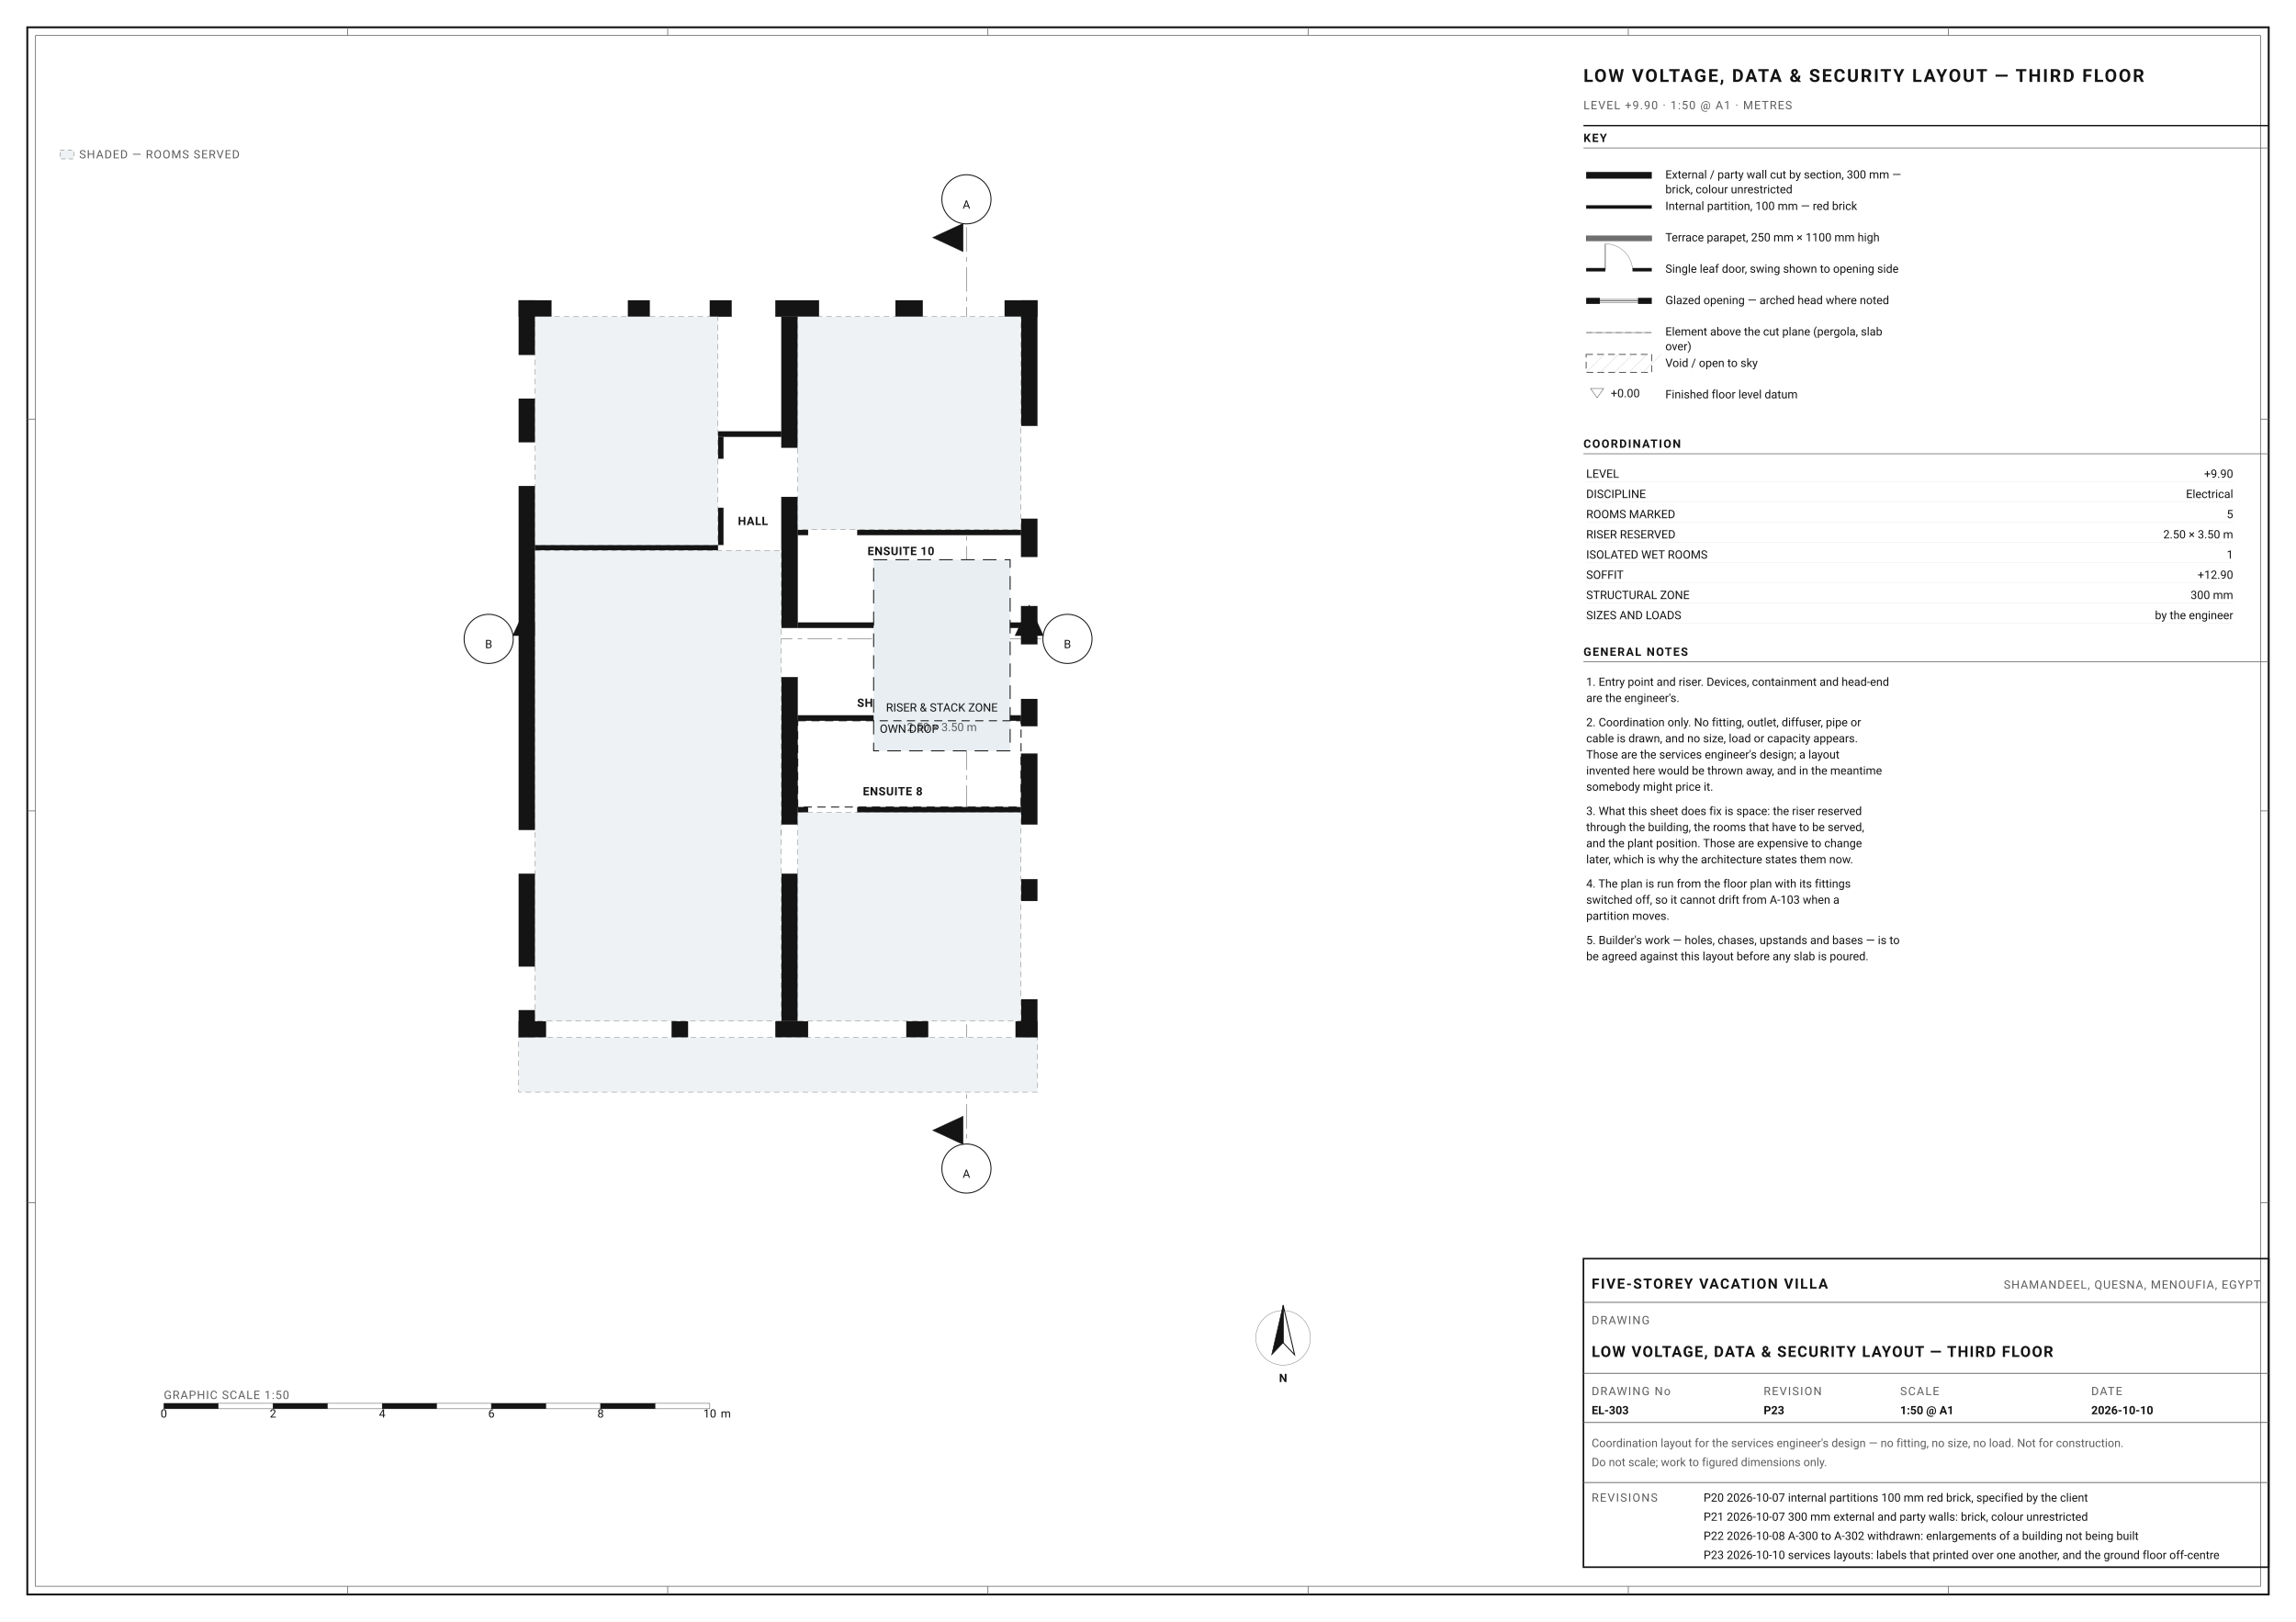
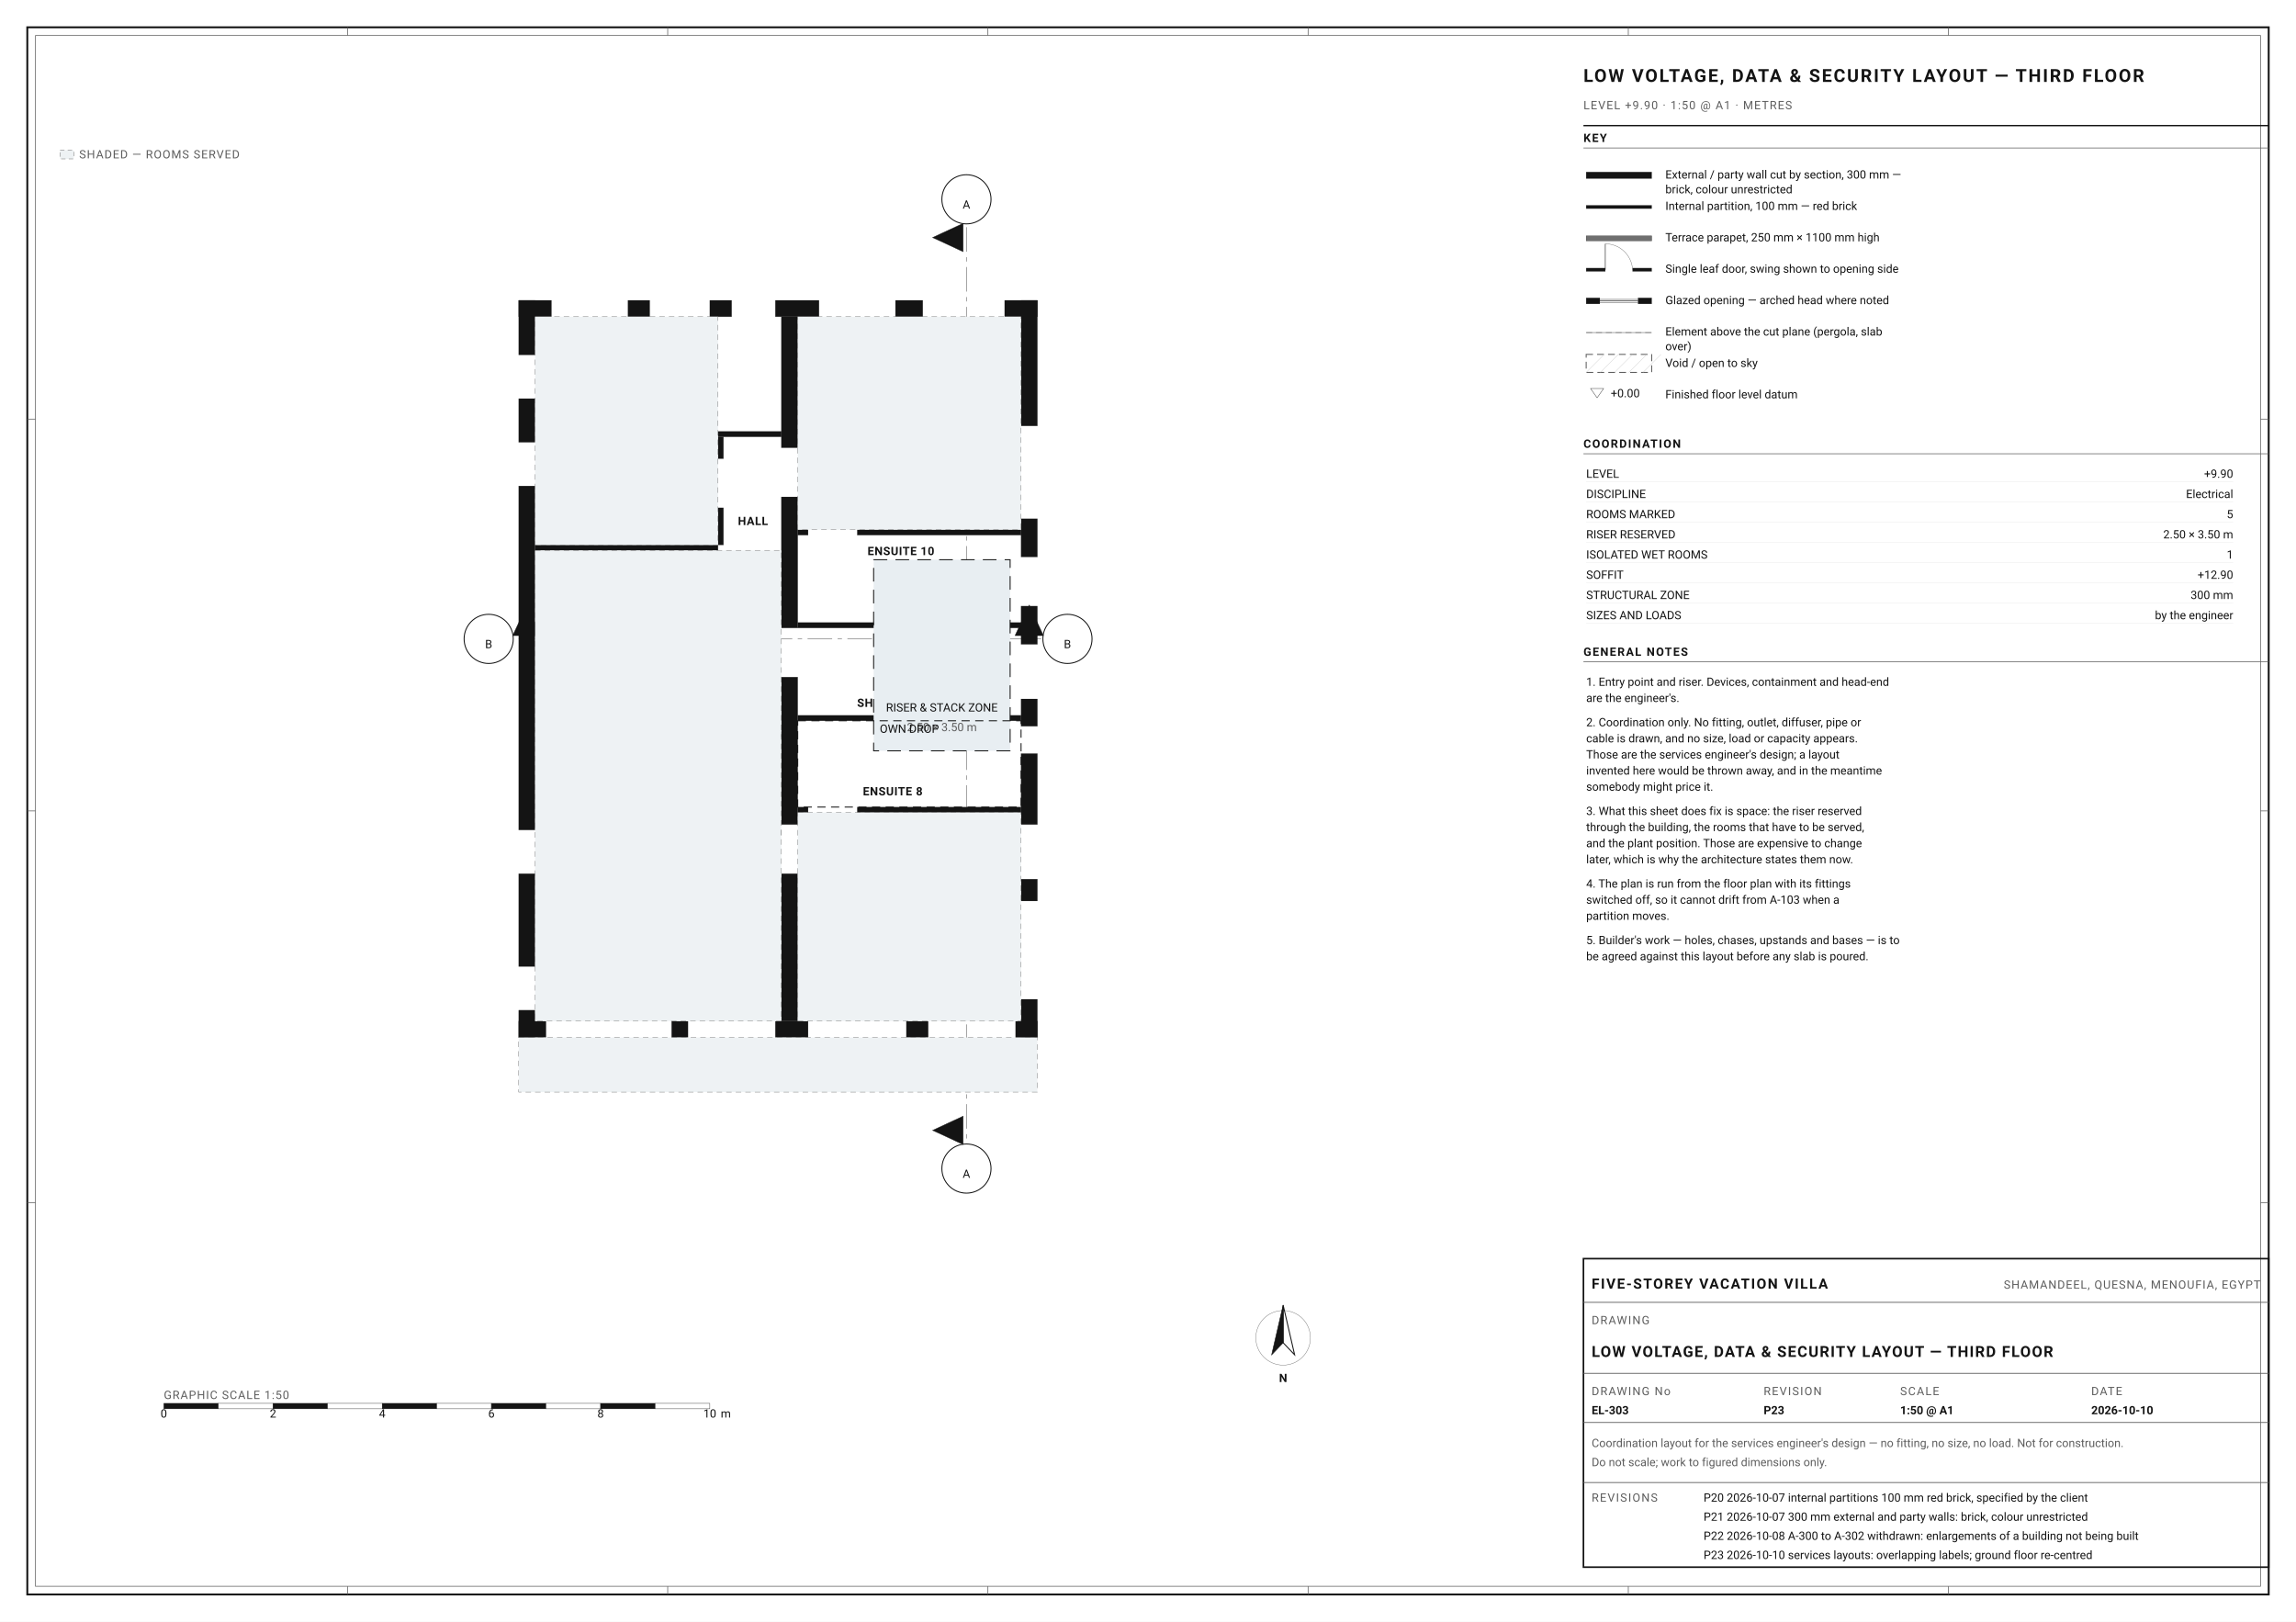
<svg xmlns="http://www.w3.org/2000/svg" width="841.0mm" height="594.0mm" viewBox="0 0 841.0 594.0">
  <rect width="841.0" height="594.0" fill="#ffffff" />
  <rect x="10.000" y="10.000" width="821.000" height="574.000" fill="none" stroke="#141414" stroke-width="0.7" />
  <rect x="13.000" y="13.000" width="815.000" height="568.000" fill="none" stroke="#5d5d5d" stroke-width="0.25" />
  <line x1="127.286" y1="10.000" x2="127.286" y2="13.000" stroke="#5d5d5d" stroke-width="0.25" stroke-linecap="butt" />
  <line x1="127.286" y1="581.000" x2="127.286" y2="584.000" stroke="#5d5d5d" stroke-width="0.25" stroke-linecap="butt" />
  <line x1="244.571" y1="10.000" x2="244.571" y2="13.000" stroke="#5d5d5d" stroke-width="0.25" stroke-linecap="butt" />
  <line x1="244.571" y1="581.000" x2="244.571" y2="584.000" stroke="#5d5d5d" stroke-width="0.25" stroke-linecap="butt" />
  <line x1="361.857" y1="10.000" x2="361.857" y2="13.000" stroke="#5d5d5d" stroke-width="0.25" stroke-linecap="butt" />
  <line x1="361.857" y1="581.000" x2="361.857" y2="584.000" stroke="#5d5d5d" stroke-width="0.25" stroke-linecap="butt" />
  <line x1="479.143" y1="10.000" x2="479.143" y2="13.000" stroke="#5d5d5d" stroke-width="0.25" stroke-linecap="butt" />
  <line x1="479.143" y1="581.000" x2="479.143" y2="584.000" stroke="#5d5d5d" stroke-width="0.25" stroke-linecap="butt" />
  <line x1="596.429" y1="10.000" x2="596.429" y2="13.000" stroke="#5d5d5d" stroke-width="0.25" stroke-linecap="butt" />
  <line x1="596.429" y1="581.000" x2="596.429" y2="584.000" stroke="#5d5d5d" stroke-width="0.25" stroke-linecap="butt" />
  <line x1="713.714" y1="10.000" x2="713.714" y2="13.000" stroke="#5d5d5d" stroke-width="0.25" stroke-linecap="butt" />
  <line x1="713.714" y1="581.000" x2="713.714" y2="584.000" stroke="#5d5d5d" stroke-width="0.25" stroke-linecap="butt" />
  <line x1="10.000" y1="153.500" x2="13.000" y2="153.500" stroke="#5d5d5d" stroke-width="0.25" stroke-linecap="butt" />
  <line x1="828.000" y1="153.500" x2="831.000" y2="153.500" stroke="#5d5d5d" stroke-width="0.25" stroke-linecap="butt" />
  <line x1="10.000" y1="297.000" x2="13.000" y2="297.000" stroke="#5d5d5d" stroke-width="0.25" stroke-linecap="butt" />
  <line x1="828.000" y1="297.000" x2="831.000" y2="297.000" stroke="#5d5d5d" stroke-width="0.25" stroke-linecap="butt" />
  <line x1="10.000" y1="440.500" x2="13.000" y2="440.500" stroke="#5d5d5d" stroke-width="0.25" stroke-linecap="butt" />
  <line x1="828.000" y1="440.500" x2="831.000" y2="440.500" stroke="#5d5d5d" stroke-width="0.25" stroke-linecap="butt" />
  <rect x="190.000" y="374.000" width="10.000" height="6.000" fill="#141414" stroke="#141414" stroke-width="0.05" />
  <rect x="246.000" y="374.000" width="6.000" height="6.000" fill="#141414" stroke="#141414" stroke-width="0.05" />
  <rect x="284.000" y="374.000" width="12.000" height="6.000" fill="#141414" stroke="#141414" stroke-width="0.05" />
  <rect x="332.000" y="374.000" width="8.000" height="6.000" fill="#141414" stroke="#141414" stroke-width="0.05" />
  <rect x="372.000" y="374.000" width="8.000" height="6.000" fill="#141414" stroke="#141414" stroke-width="0.05" />
  <rect x="190.000" y="370.000" width="6.000" height="10.000" fill="#141414" stroke="#141414" stroke-width="0.05" />
  <rect x="190.000" y="320.000" width="6.000" height="34.000" fill="#141414" stroke="#141414" stroke-width="0.05" />
  <rect x="190.000" y="178.000" width="6.000" height="126.000" fill="#141414" stroke="#141414" stroke-width="0.05" />
  <rect x="190.000" y="146.000" width="6.000" height="16.000" fill="#141414" stroke="#141414" stroke-width="0.05" />
  <rect x="190.000" y="110.000" width="6.000" height="20.000" fill="#141414" stroke="#141414" stroke-width="0.05" />
  <rect x="190.000" y="110.000" width="12.000" height="6.000" fill="#141414" stroke="#141414" stroke-width="0.05" />
  <rect x="230.000" y="110.000" width="8.000" height="6.000" fill="#141414" stroke="#141414" stroke-width="0.05" />
  <rect x="260.000" y="110.000" width="8.000" height="6.000" fill="#141414" stroke="#141414" stroke-width="0.05" />
  <rect x="284.000" y="110.000" width="16.000" height="6.000" fill="#141414" stroke="#141414" stroke-width="0.05" />
  <rect x="328.000" y="110.000" width="10.000" height="6.000" fill="#141414" stroke="#141414" stroke-width="0.05" />
  <rect x="368.000" y="110.000" width="12.000" height="6.000" fill="#141414" stroke="#141414" stroke-width="0.05" />
  <rect x="374.000" y="366.000" width="6.000" height="14.000" fill="#141414" stroke="#141414" stroke-width="0.05" />
  <rect x="374.000" y="322.000" width="6.000" height="8.000" fill="#141414" stroke="#141414" stroke-width="0.05" />
  <rect x="374.000" y="276.000" width="6.000" height="26.000" fill="#141414" stroke="#141414" stroke-width="0.05" />
  <rect x="374.000" y="256.000" width="6.000" height="10.000" fill="#141414" stroke="#141414" stroke-width="0.05" />
  <rect x="374.000" y="222.000" width="6.000" height="14.000" fill="#141414" stroke="#141414" stroke-width="0.05" />
  <rect x="374.000" y="190.000" width="6.000" height="14.000" fill="#141414" stroke="#141414" stroke-width="0.05" />
  <rect x="374.000" y="110.000" width="6.000" height="46.000" fill="#141414" stroke="#141414" stroke-width="0.05" />
  <rect x="286.200" y="320.000" width="6.000" height="54.000" fill="#141414" stroke="#141414" stroke-width="0.05" />
  <rect x="286.200" y="248.000" width="6.000" height="54.000" fill="#141414" stroke="#141414" stroke-width="0.05" />
  <rect x="286.200" y="182.000" width="6.000" height="48.000" fill="#141414" stroke="#141414" stroke-width="0.05" />
  <rect x="286.200" y="116.000" width="6.000" height="48.000" fill="#141414" stroke="#141414" stroke-width="0.05" />
  <rect x="257.000" y="304.000" width="7.000" height="2.000" fill="#141414" stroke="#141414" stroke-width="0.05" />
  <rect x="282.000" y="304.000" width="4.200" height="2.000" fill="#141414" stroke="#141414" stroke-width="0.05" />
  <rect x="257.000" y="268.000" width="29.200" height="2.000" fill="#141414" stroke="#141414" stroke-width="0.05" />
  <rect x="257.000" y="270.000" width="2.000" height="34.000" fill="#141414" stroke="#141414" stroke-width="0.05" />
  <rect x="196.000" y="199.600" width="67.000" height="2.000" fill="#141414" stroke="#141414" stroke-width="0.05" />
  <rect x="263.000" y="186.000" width="2.000" height="13.600" fill="#141414" stroke="#141414" stroke-width="0.05" />
  <rect x="263.000" y="160.000" width="2.000" height="8.000" fill="#141414" stroke="#141414" stroke-width="0.05" />
  <rect x="263.000" y="158.000" width="23.200" height="2.000" fill="#141414" stroke="#141414" stroke-width="0.05" />
  <rect x="292.200" y="295.600" width="3.800" height="2.000" fill="#141414" stroke="#141414" stroke-width="0.05" />
  <rect x="314.000" y="295.600" width="60.000" height="2.000" fill="#141414" stroke="#141414" stroke-width="0.05" />
  <rect x="292.200" y="262.000" width="81.800" height="2.000" fill="#141414" stroke="#141414" stroke-width="0.05" />
  <rect x="292.200" y="228.000" width="81.800" height="2.000" fill="#141414" stroke="#141414" stroke-width="0.05" />
  <rect x="292.200" y="194.000" width="3.800" height="2.000" fill="#141414" stroke="#141414" stroke-width="0.05" />
  <rect x="314.000" y="194.000" width="60.000" height="2.000" fill="#141414" stroke="#141414" stroke-width="0.05" />
  <line x1="196.000" y1="267.600" x2="236.000" y2="267.600" stroke="#141414" stroke-width="0.35" stroke-linecap="butt" />
  <line x1="236.000" y1="267.600" x2="236.000" y2="201.600" stroke="#141414" stroke-width="0.35" stroke-linecap="butt" />
  <text x="240.400" y="234.000" font-family="ui-sans-serif,-apple-system,'Segoe UI',Roboto,'Helvetica Neue',Arial,sans-serif" font-size="4.233" fill="#5d5d5d" text-anchor="middle" font-weight="400" letter-spacing="0.0" style="" transform="rotate(-90 240.400 234.000)">OPEN STAIR — BALUSTRADE</text>
  <rect x="272.000" y="274.800" width="4.400" height="4.800" fill="none" stroke="#5d5d5d" stroke-width="0.2" rx="0.6" />
  <rect x="278.400" y="274.400" width="6.000" height="5.600" fill="none" stroke="#5d5d5d" stroke-width="0.2" rx="0.6" />
  <rect x="312.000" y="298.000" width="10.000" height="9.000" fill="none" stroke="#5d5d5d" stroke-width="0.2" />
  <rect x="359.000" y="298.000" width="10.000" height="9.000" fill="none" stroke="#5d5d5d" stroke-width="0.2" />
  <rect x="312.000" y="182.200" width="10.000" height="9.000" fill="none" stroke="#5d5d5d" stroke-width="0.2" />
  <rect x="359.000" y="182.200" width="10.000" height="9.000" fill="none" stroke="#5d5d5d" stroke-width="0.2" />
  <text x="223.000" y="286.470" font-family="ui-sans-serif,-apple-system,'Segoe UI',Roboto,'Helvetica Neue',Arial,sans-serif" font-size="4.233" fill="#141414" text-anchor="middle" font-weight="700" letter-spacing="0.18" style="">LIVING AREA</text>
  <text x="223.000" y="292.312" font-family="ui-sans-serif,-apple-system,'Segoe UI',Roboto,'Helvetica Neue',Arial,sans-serif" font-size="4.233" fill="#5d5d5d" text-anchor="middle" font-weight="400" letter-spacing="0.0" style="">29.4 m²</text>
  <text x="223.000" y="298.154" font-family="ui-sans-serif,-apple-system,'Segoe UI',Roboto,'Helvetica Neue',Arial,sans-serif" font-size="4.233" fill="#5d5d5d" text-anchor="middle" font-weight="400" letter-spacing="0.0" style="">open — stair within</text>
  <text x="216.000" y="208.312" font-family="ui-sans-serif,-apple-system,'Segoe UI',Roboto,'Helvetica Neue',Arial,sans-serif" font-size="4.233" fill="#141414" text-anchor="middle" font-weight="700" letter-spacing="0.18" style="">STAIR</text>
  <text x="275.800" y="192.312" font-family="ui-sans-serif,-apple-system,'Segoe UI',Roboto,'Helvetica Neue',Arial,sans-serif" font-size="4.233" fill="#141414" text-anchor="middle" font-weight="700" letter-spacing="0.18" style="">HALL</text>
  <text x="335.000" y="313.070" font-family="ui-sans-serif,-apple-system,'Segoe UI',Roboto,'Helvetica Neue',Arial,sans-serif" font-size="4.233" fill="#141414" text-anchor="middle" font-weight="700" letter-spacing="0.18" style="">BEDROOM 8</text>
  <text x="335.000" y="318.912" font-family="ui-sans-serif,-apple-system,'Segoe UI',Roboto,'Helvetica Neue',Arial,sans-serif" font-size="4.233" fill="#5d5d5d" text-anchor="middle" font-weight="400" letter-spacing="0.0" style="">15.5 m²</text>
  <text x="335.000" y="324.754" font-family="ui-sans-serif,-apple-system,'Segoe UI',Roboto,'Helvetica Neue',Arial,sans-serif" font-size="4.233" fill="#5d5d5d" text-anchor="middle" font-weight="400" letter-spacing="0.0" style="">suite</text>
  <text x="327.000" y="291.312" font-family="ui-sans-serif,-apple-system,'Segoe UI',Roboto,'Helvetica Neue',Arial,sans-serif" font-size="4.233" fill="#141414" text-anchor="middle" font-weight="700" letter-spacing="0.18" style="">ENSUITE 8</text>
  <text x="329.000" y="258.912" font-family="ui-sans-serif,-apple-system,'Segoe UI',Roboto,'Helvetica Neue',Arial,sans-serif" font-size="4.233" fill="#141414" text-anchor="middle" font-weight="700" letter-spacing="0.18" style="">SHARED BATH</text>
  <text x="330.000" y="203.312" font-family="ui-sans-serif,-apple-system,'Segoe UI',Roboto,'Helvetica Neue',Arial,sans-serif" font-size="4.233" fill="#141414" text-anchor="middle" font-weight="700" letter-spacing="0.18" style="">ENSUITE 10</text>
  <text x="333.000" y="119.470" font-family="ui-sans-serif,-apple-system,'Segoe UI',Roboto,'Helvetica Neue',Arial,sans-serif" font-size="4.233" fill="#141414" text-anchor="middle" font-weight="700" letter-spacing="0.18" style="">BEDROOM 10</text>
  <text x="333.000" y="125.312" font-family="ui-sans-serif,-apple-system,'Segoe UI',Roboto,'Helvetica Neue',Arial,sans-serif" font-size="4.233" fill="#5d5d5d" text-anchor="middle" font-weight="400" letter-spacing="0.0" style="">15.9 m²</text>
  <text x="333.000" y="131.154" font-family="ui-sans-serif,-apple-system,'Segoe UI',Roboto,'Helvetica Neue',Arial,sans-serif" font-size="4.233" fill="#5d5d5d" text-anchor="middle" font-weight="400" letter-spacing="0.0" style="">suite</text>
  <text x="232.000" y="128.391" font-family="ui-sans-serif,-apple-system,'Segoe UI',Roboto,'Helvetica Neue',Arial,sans-serif" font-size="4.233" fill="#141414" text-anchor="middle" font-weight="700" letter-spacing="0.18" style="">BEDROOM 9</text>
  <text x="232.000" y="134.233" font-family="ui-sans-serif,-apple-system,'Segoe UI',Roboto,'Helvetica Neue',Arial,sans-serif" font-size="4.233" fill="#5d5d5d" text-anchor="middle" font-weight="400" letter-spacing="0.0" style="">16.4 m²</text>
  <line x1="354.000" y1="428.000" x2="354.000" y2="73.000" stroke="#141414" stroke-width="0.13" stroke-linecap="butt" stroke-dasharray="9 2 1.6 2" />
  <circle cx="354.000" cy="428.000" r="9.000" fill="#ffffff" stroke="#141414" stroke-width="0.35" />
  <text x="354.000" y="431.400" font-family="ui-sans-serif,-apple-system,'Segoe UI',Roboto,'Helvetica Neue',Arial,sans-serif" font-size="4.233" fill="#141414" text-anchor="middle" font-weight="400" letter-spacing="0.0" style="">A</text>
  <circle cx="354.000" cy="73.000" r="9.000" fill="#ffffff" stroke="#141414" stroke-width="0.35" />
  <text x="354.000" y="76.400" font-family="ui-sans-serif,-apple-system,'Segoe UI',Roboto,'Helvetica Neue',Arial,sans-serif" font-size="4.233" fill="#141414" text-anchor="middle" font-weight="400" letter-spacing="0.0" style="">A</text>
  <polygon points="341.600,414.000 352.800,408.800 352.800,419.200" fill="#141414" stroke="#141414" stroke-width="0.13" />
  <polygon points="341.600,87.000 352.800,81.800 352.800,92.200" fill="#141414" stroke="#141414" stroke-width="0.13" />
  <line x1="179.000" y1="234.000" x2="391.000" y2="234.000" stroke="#141414" stroke-width="0.13" stroke-linecap="butt" stroke-dasharray="9 2 1.6 2" />
  <circle cx="179.000" cy="234.000" r="9.000" fill="#ffffff" stroke="#141414" stroke-width="0.35" />
  <text x="179.000" y="237.400" font-family="ui-sans-serif,-apple-system,'Segoe UI',Roboto,'Helvetica Neue',Arial,sans-serif" font-size="4.233" fill="#141414" text-anchor="middle" font-weight="400" letter-spacing="0.0" style="">B</text>
  <circle cx="391.000" cy="234.000" r="9.000" fill="#ffffff" stroke="#141414" stroke-width="0.35" />
  <text x="391.000" y="237.400" font-family="ui-sans-serif,-apple-system,'Segoe UI',Roboto,'Helvetica Neue',Arial,sans-serif" font-size="4.233" fill="#141414" text-anchor="middle" font-weight="400" letter-spacing="0.0" style="">B</text>
  <polygon points="193.000,221.600 198.200,232.800 187.800,232.800" fill="#141414" stroke="#141414" stroke-width="0.13" />
  <polygon points="377.000,221.600 382.200,232.800 371.800,232.800" fill="#141414" stroke="#141414" stroke-width="0.13" />
  <rect x="190.000" y="380.000" width="190.000" height="20.000" fill="#eef2f4" stroke="#5d5d5d" stroke-width="0.13" stroke-dasharray="2 1.5" />
  <rect x="196.000" y="201.600" width="90.200" height="172.400" fill="#eef2f4" stroke="#5d5d5d" stroke-width="0.13" stroke-dasharray="2 1.5" />
  <rect x="292.200" y="297.600" width="81.800" height="76.400" fill="#eef2f4" stroke="#5d5d5d" stroke-width="0.13" stroke-dasharray="2 1.5" />
  <rect x="292.200" y="116.000" width="81.800" height="78.000" fill="#eef2f4" stroke="#5d5d5d" stroke-width="0.13" stroke-dasharray="2 1.5" />
  <rect x="196.000" y="116.000" width="67.000" height="83.600" fill="#eef2f4" stroke="#5d5d5d" stroke-width="0.13" stroke-dasharray="2 1.5" />
  <rect x="22.000" y="55.000" width="5.000" height="3.200" fill="#eef2f4" stroke="#5d5d5d" stroke-width="0.15" stroke-dasharray="1.6 1.2" />
  <text x="29.000" y="58.000" font-family="ui-sans-serif,-apple-system,'Segoe UI',Roboto,'Helvetica Neue',Arial,sans-serif" font-size="4.233" fill="#5d5d5d" text-anchor="start" font-weight="400" letter-spacing="0.3" style="">SHADED — ROOMS SERVED</text>
  <rect x="320.000" y="205.000" width="50.000" height="70.000" fill="#e8eef2" stroke="#141414" stroke-width="0.35" stroke-dasharray="5 3" />
  <text x="345.000" y="260.600" font-family="ui-sans-serif,-apple-system,'Segoe UI',Roboto,'Helvetica Neue',Arial,sans-serif" font-size="4.233" fill="#141414" text-anchor="middle" font-weight="400" letter-spacing="0.0" style="">RISER &amp; STACK ZONE</text>
  <text x="345.000" y="267.800" font-family="ui-sans-serif,-apple-system,'Segoe UI',Roboto,'Helvetica Neue',Arial,sans-serif" font-size="4.233" fill="#5d5d5d" text-anchor="middle" font-weight="400" letter-spacing="0.0" style="">2.50 × 3.50 m</text>
  <rect x="292.200" y="264.000" width="81.800" height="31.600" fill="none" stroke="#141414" stroke-width="0.35" stroke-dasharray="3 2" />
  <text x="333.100" y="268.400" font-family="ui-sans-serif,-apple-system,'Segoe UI',Roboto,'Helvetica Neue',Arial,sans-serif" font-size="4.233" fill="#141414" text-anchor="middle" font-weight="400" letter-spacing="0.0" style="">OWN DROP</text>
  <text x="580.000" y="30.000" font-family="ui-sans-serif,-apple-system,'Segoe UI',Roboto,'Helvetica Neue',Arial,sans-serif" font-size="6.6" fill="#141414" text-anchor="start" font-weight="700" letter-spacing="0.6" style="">LOW VOLTAGE, DATA &amp; SECURITY LAYOUT — THIRD FLOOR</text>
  <text x="580.000" y="40.000" font-family="ui-sans-serif,-apple-system,'Segoe UI',Roboto,'Helvetica Neue',Arial,sans-serif" font-size="4.233" fill="#5d5d5d" text-anchor="start" font-weight="400" letter-spacing="0.35" style="">LEVEL +9.90   ·   1:50 @ A1   ·   METRES</text>
  <line x1="580.000" y1="46.000" x2="831.000" y2="46.000" stroke="#141414" stroke-width="0.5" stroke-linecap="butt" />
  <text x="580.000" y="52.000" font-family="ui-sans-serif,-apple-system,'Segoe UI',Roboto,'Helvetica Neue',Arial,sans-serif" font-size="4.233" fill="#141414" text-anchor="start" font-weight="700" letter-spacing="0.45" style="">KEY</text>
  <line x1="580.000" y1="54.200" x2="831.000" y2="54.200" stroke="#5d5d5d" stroke-width="0.25" stroke-linecap="butt" />
  <rect x="581.000" y="63.000" width="24.000" height="2.400" fill="#141414" stroke="#141414" stroke-width="0.05" />
  <text x="610.000" y="65.400" font-family="ui-sans-serif,-apple-system,'Segoe UI',Roboto,'Helvetica Neue',Arial,sans-serif" font-size="4.233" fill="#141414" text-anchor="start" font-weight="400" letter-spacing="0.0" style="">External / party wall cut by section, 300 mm —</text>
  <text x="610.000" y="70.800" font-family="ui-sans-serif,-apple-system,'Segoe UI',Roboto,'Helvetica Neue',Arial,sans-serif" font-size="4.233" fill="#141414" text-anchor="start" font-weight="400" letter-spacing="0.0" style="">brick, colour unrestricted</text>
  <rect x="581.000" y="75.200" width="24.000" height="1.200" fill="#141414" stroke="#141414" stroke-width="0.05" />
  <text x="610.000" y="76.900" font-family="ui-sans-serif,-apple-system,'Segoe UI',Roboto,'Helvetica Neue',Arial,sans-serif" font-size="4.233" fill="#141414" text-anchor="start" font-weight="400" letter-spacing="0.0" style="">Internal partition, 100 mm — red brick</text>
  <rect x="581.000" y="86.400" width="24.000" height="1.800" fill="#6f6f6f" stroke="#141414" stroke-width="0.1" />
  <text x="610.000" y="88.400" font-family="ui-sans-serif,-apple-system,'Segoe UI',Roboto,'Helvetica Neue',Arial,sans-serif" font-size="4.233" fill="#141414" text-anchor="start" font-weight="400" letter-spacing="0.0" style="">Terrace parapet, 250 mm × 1100 mm high</text>
  <rect x="581.000" y="98.200" width="7.000" height="1.200" fill="#141414" stroke="#141414" stroke-width="0.05" />
  <rect x="598.000" y="98.200" width="7.000" height="1.200" fill="#141414" stroke="#141414" stroke-width="0.05" />
  <line x1="588.000" y1="98.800" x2="588.000" y2="89.300" stroke="#141414" stroke-width="0.2" stroke-linecap="butt" />
  <path d="M 588.0 89.3 A 10 10 0 0 1 598.0 98.8" fill="none" stroke="#5d5d5d" stroke-width="0.13" />
  <text x="610.000" y="99.900" font-family="ui-sans-serif,-apple-system,'Segoe UI',Roboto,'Helvetica Neue',Arial,sans-serif" font-size="4.233" fill="#141414" text-anchor="start" font-weight="400" letter-spacing="0.0" style="">Single leaf door, swing shown to opening side</text>
  <rect x="581.000" y="109.100" width="5.000" height="2.200" fill="#141414" stroke="#141414" stroke-width="0.05" />
  <rect x="600.000" y="109.100" width="5.000" height="2.200" fill="#141414" stroke="#141414" stroke-width="0.05" />
  <line x1="586.000" y1="109.650" x2="600.000" y2="109.650" stroke="#5d5d5d" stroke-width="0.2" stroke-linecap="butt" />
  <line x1="586.000" y1="110.200" x2="600.000" y2="110.200" stroke="#141414" stroke-width="0.2" stroke-linecap="butt" />
  <line x1="586.000" y1="110.750" x2="600.000" y2="110.750" stroke="#5d5d5d" stroke-width="0.2" stroke-linecap="butt" />
  <text x="610.000" y="111.400" font-family="ui-sans-serif,-apple-system,'Segoe UI',Roboto,'Helvetica Neue',Arial,sans-serif" font-size="4.233" fill="#141414" text-anchor="start" font-weight="400" letter-spacing="0.0" style="">Glazed opening — arched head where noted</text>
  <line x1="581.000" y1="121.800" x2="605.000" y2="121.800" stroke="#5d5d5d" stroke-width="0.18" stroke-linecap="butt" />
  <line x1="581.0" y1="121.8" x2="605.0" y2="121.8" stroke="#5d5d5d" stroke-width="0.18" stroke-dasharray="2.2 1.4" />
  <text x="610.000" y="122.900" font-family="ui-sans-serif,-apple-system,'Segoe UI',Roboto,'Helvetica Neue',Arial,sans-serif" font-size="4.233" fill="#141414" text-anchor="start" font-weight="400" letter-spacing="0.0" style="">Element above the cut plane (pergola, slab</text>
  <text x="610.000" y="128.300" font-family="ui-sans-serif,-apple-system,'Segoe UI',Roboto,'Helvetica Neue',Arial,sans-serif" font-size="4.233" fill="#141414" text-anchor="start" font-weight="400" letter-spacing="0.0" style="">over)</text>
  <rect x="581.000" y="129.800" width="24.000" height="6.600" fill="none" stroke="#5d5d5d" stroke-width="0.35" stroke-dasharray="2.5 1.5" />
  <line x1="581.000" y1="136.400" x2="587.600" y2="129.800" stroke="#c9c9c9" stroke-width="0.13" stroke-linecap="butt" />
  <line x1="586.200" y1="136.400" x2="592.800" y2="129.800" stroke="#c9c9c9" stroke-width="0.13" stroke-linecap="butt" />
  <line x1="591.400" y1="136.400" x2="598.000" y2="129.800" stroke="#c9c9c9" stroke-width="0.13" stroke-linecap="butt" />
  <line x1="596.600" y1="136.400" x2="603.200" y2="129.800" stroke="#c9c9c9" stroke-width="0.13" stroke-linecap="butt" />
  <line x1="601.800" y1="136.400" x2="608.400" y2="129.800" stroke="#c9c9c9" stroke-width="0.13" stroke-linecap="butt" />
  <text x="610.000" y="134.400" font-family="ui-sans-serif,-apple-system,'Segoe UI',Roboto,'Helvetica Neue',Arial,sans-serif" font-size="4.233" fill="#141414" text-anchor="start" font-weight="400" letter-spacing="0.0" style="">Void / open to sky</text>
  <polygon points="585.0,145.7 582.6,142.3 587.4,142.3" fill="none" stroke="#141414" stroke-width="0.13" />
  <text x="590.000" y="145.500" font-family="ui-sans-serif,-apple-system,'Segoe UI',Roboto,'Helvetica Neue',Arial,sans-serif" font-size="4.233" fill="#141414" text-anchor="start" font-weight="400" letter-spacing="0.0" style="">+0.00</text>
  <text x="610.000" y="145.900" font-family="ui-sans-serif,-apple-system,'Segoe UI',Roboto,'Helvetica Neue',Arial,sans-serif" font-size="4.233" fill="#141414" text-anchor="start" font-weight="400" letter-spacing="0.0" style="">Finished floor level datum</text>
  <text x="580.000" y="164.000" font-family="ui-sans-serif,-apple-system,'Segoe UI',Roboto,'Helvetica Neue',Arial,sans-serif" font-size="4.233" fill="#141414" text-anchor="start" font-weight="700" letter-spacing="0.45" style="">COORDINATION</text>
  <line x1="580.000" y1="166.200" x2="831.000" y2="166.200" stroke="#5d5d5d" stroke-width="0.25" stroke-linecap="butt" />
  <text x="581.000" y="175.000" font-family="ui-sans-serif,-apple-system,'Segoe UI',Roboto,'Helvetica Neue',Arial,sans-serif" font-size="4.233" fill="#141414" text-anchor="start" font-weight="400" letter-spacing="0.0" style="">LEVEL</text>
  <text x="818.000" y="175.000" font-family="ui-sans-serif,-apple-system,'Segoe UI',Roboto,'Helvetica Neue',Arial,sans-serif" font-size="4.233" fill="#141414" text-anchor="end" font-weight="400" letter-spacing="0.0" style="">+9.90</text>
  <line x1="581.000" y1="176.400" x2="818.000" y2="176.400" stroke="#e2e2e2" stroke-width="0.12" stroke-linecap="butt" />
  <text x="581.000" y="182.400" font-family="ui-sans-serif,-apple-system,'Segoe UI',Roboto,'Helvetica Neue',Arial,sans-serif" font-size="4.233" fill="#141414" text-anchor="start" font-weight="400" letter-spacing="0.0" style="">DISCIPLINE</text>
  <text x="818.000" y="182.400" font-family="ui-sans-serif,-apple-system,'Segoe UI',Roboto,'Helvetica Neue',Arial,sans-serif" font-size="4.233" fill="#141414" text-anchor="end" font-weight="400" letter-spacing="0.0" style="">Electrical</text>
  <line x1="581.000" y1="183.800" x2="818.000" y2="183.800" stroke="#e2e2e2" stroke-width="0.12" stroke-linecap="butt" />
  <text x="581.000" y="189.800" font-family="ui-sans-serif,-apple-system,'Segoe UI',Roboto,'Helvetica Neue',Arial,sans-serif" font-size="4.233" fill="#141414" text-anchor="start" font-weight="400" letter-spacing="0.0" style="">ROOMS MARKED</text>
  <text x="818.000" y="189.800" font-family="ui-sans-serif,-apple-system,'Segoe UI',Roboto,'Helvetica Neue',Arial,sans-serif" font-size="4.233" fill="#141414" text-anchor="end" font-weight="400" letter-spacing="0.0" style="">5</text>
  <line x1="581.000" y1="191.200" x2="818.000" y2="191.200" stroke="#e2e2e2" stroke-width="0.12" stroke-linecap="butt" />
  <text x="581.000" y="197.200" font-family="ui-sans-serif,-apple-system,'Segoe UI',Roboto,'Helvetica Neue',Arial,sans-serif" font-size="4.233" fill="#141414" text-anchor="start" font-weight="400" letter-spacing="0.0" style="">RISER RESERVED</text>
  <text x="818.000" y="197.200" font-family="ui-sans-serif,-apple-system,'Segoe UI',Roboto,'Helvetica Neue',Arial,sans-serif" font-size="4.233" fill="#141414" text-anchor="end" font-weight="400" letter-spacing="0.0" style="">2.50 × 3.50 m</text>
  <line x1="581.000" y1="198.600" x2="818.000" y2="198.600" stroke="#e2e2e2" stroke-width="0.12" stroke-linecap="butt" />
  <text x="581.000" y="204.600" font-family="ui-sans-serif,-apple-system,'Segoe UI',Roboto,'Helvetica Neue',Arial,sans-serif" font-size="4.233" fill="#141414" text-anchor="start" font-weight="400" letter-spacing="0.0" style="">ISOLATED WET ROOMS</text>
  <text x="818.000" y="204.600" font-family="ui-sans-serif,-apple-system,'Segoe UI',Roboto,'Helvetica Neue',Arial,sans-serif" font-size="4.233" fill="#141414" text-anchor="end" font-weight="400" letter-spacing="0.0" style="">1</text>
  <line x1="581.000" y1="206.000" x2="818.000" y2="206.000" stroke="#e2e2e2" stroke-width="0.12" stroke-linecap="butt" />
  <text x="581.000" y="212.000" font-family="ui-sans-serif,-apple-system,'Segoe UI',Roboto,'Helvetica Neue',Arial,sans-serif" font-size="4.233" fill="#141414" text-anchor="start" font-weight="400" letter-spacing="0.0" style="">SOFFIT</text>
  <text x="818.000" y="212.000" font-family="ui-sans-serif,-apple-system,'Segoe UI',Roboto,'Helvetica Neue',Arial,sans-serif" font-size="4.233" fill="#141414" text-anchor="end" font-weight="400" letter-spacing="0.0" style="">+12.90</text>
  <line x1="581.000" y1="213.400" x2="818.000" y2="213.400" stroke="#e2e2e2" stroke-width="0.12" stroke-linecap="butt" />
  <text x="581.000" y="219.400" font-family="ui-sans-serif,-apple-system,'Segoe UI',Roboto,'Helvetica Neue',Arial,sans-serif" font-size="4.233" fill="#141414" text-anchor="start" font-weight="400" letter-spacing="0.0" style="">STRUCTURAL ZONE</text>
  <text x="818.000" y="219.400" font-family="ui-sans-serif,-apple-system,'Segoe UI',Roboto,'Helvetica Neue',Arial,sans-serif" font-size="4.233" fill="#141414" text-anchor="end" font-weight="400" letter-spacing="0.0" style="">300 mm</text>
  <line x1="581.000" y1="220.800" x2="818.000" y2="220.800" stroke="#e2e2e2" stroke-width="0.12" stroke-linecap="butt" />
  <text x="581.000" y="226.800" font-family="ui-sans-serif,-apple-system,'Segoe UI',Roboto,'Helvetica Neue',Arial,sans-serif" font-size="4.233" fill="#141414" text-anchor="start" font-weight="400" letter-spacing="0.0" style="">SIZES AND LOADS</text>
  <text x="818.000" y="226.800" font-family="ui-sans-serif,-apple-system,'Segoe UI',Roboto,'Helvetica Neue',Arial,sans-serif" font-size="4.233" fill="#141414" text-anchor="end" font-weight="400" letter-spacing="0.0" style="">by the engineer</text>
  <line x1="581.000" y1="228.200" x2="818.000" y2="228.200" stroke="#e2e2e2" stroke-width="0.12" stroke-linecap="butt" />
  <text x="580.000" y="240.200" font-family="ui-sans-serif,-apple-system,'Segoe UI',Roboto,'Helvetica Neue',Arial,sans-serif" font-size="4.233" fill="#141414" text-anchor="start" font-weight="700" letter-spacing="0.45" style="">GENERAL NOTES</text>
  <line x1="580.000" y1="242.400" x2="831.000" y2="242.400" stroke="#5d5d5d" stroke-width="0.25" stroke-linecap="butt" />
  <text x="581.000" y="251.200" font-family="ui-sans-serif,-apple-system,'Segoe UI',Roboto,'Helvetica Neue',Arial,sans-serif" font-size="4.233" fill="#141414" text-anchor="start" font-weight="400" letter-spacing="0.0" style="">1.  Entry point and riser. Devices, containment and head-end</text>
  <text x="581.000" y="257.100" font-family="ui-sans-serif,-apple-system,'Segoe UI',Roboto,'Helvetica Neue',Arial,sans-serif" font-size="4.233" fill="#141414" text-anchor="start" font-weight="400" letter-spacing="0.0" style="">     are the engineer's.</text>
  <text x="581.000" y="266.000" font-family="ui-sans-serif,-apple-system,'Segoe UI',Roboto,'Helvetica Neue',Arial,sans-serif" font-size="4.233" fill="#141414" text-anchor="start" font-weight="400" letter-spacing="0.0" style="">2.  Coordination only. No fitting, outlet, diffuser, pipe or</text>
  <text x="581.000" y="271.900" font-family="ui-sans-serif,-apple-system,'Segoe UI',Roboto,'Helvetica Neue',Arial,sans-serif" font-size="4.233" fill="#141414" text-anchor="start" font-weight="400" letter-spacing="0.0" style="">     cable is drawn, and no size, load or capacity appears.</text>
  <text x="581.000" y="277.800" font-family="ui-sans-serif,-apple-system,'Segoe UI',Roboto,'Helvetica Neue',Arial,sans-serif" font-size="4.233" fill="#141414" text-anchor="start" font-weight="400" letter-spacing="0.0" style="">     Those are the services engineer's design; a layout</text>
  <text x="581.000" y="283.700" font-family="ui-sans-serif,-apple-system,'Segoe UI',Roboto,'Helvetica Neue',Arial,sans-serif" font-size="4.233" fill="#141414" text-anchor="start" font-weight="400" letter-spacing="0.0" style="">     invented here would be thrown away, and in the meantime</text>
  <text x="581.000" y="289.600" font-family="ui-sans-serif,-apple-system,'Segoe UI',Roboto,'Helvetica Neue',Arial,sans-serif" font-size="4.233" fill="#141414" text-anchor="start" font-weight="400" letter-spacing="0.0" style="">     somebody might price it.</text>
  <text x="581.000" y="298.500" font-family="ui-sans-serif,-apple-system,'Segoe UI',Roboto,'Helvetica Neue',Arial,sans-serif" font-size="4.233" fill="#141414" text-anchor="start" font-weight="400" letter-spacing="0.0" style="">3.  What this sheet does fix is space: the riser reserved</text>
  <text x="581.000" y="304.400" font-family="ui-sans-serif,-apple-system,'Segoe UI',Roboto,'Helvetica Neue',Arial,sans-serif" font-size="4.233" fill="#141414" text-anchor="start" font-weight="400" letter-spacing="0.0" style="">     through the building, the rooms that have to be served,</text>
  <text x="581.000" y="310.300" font-family="ui-sans-serif,-apple-system,'Segoe UI',Roboto,'Helvetica Neue',Arial,sans-serif" font-size="4.233" fill="#141414" text-anchor="start" font-weight="400" letter-spacing="0.0" style="">     and the plant position. Those are expensive to change</text>
  <text x="581.000" y="316.200" font-family="ui-sans-serif,-apple-system,'Segoe UI',Roboto,'Helvetica Neue',Arial,sans-serif" font-size="4.233" fill="#141414" text-anchor="start" font-weight="400" letter-spacing="0.0" style="">     later, which is why the architecture states them now.</text>
  <text x="581.000" y="325.100" font-family="ui-sans-serif,-apple-system,'Segoe UI',Roboto,'Helvetica Neue',Arial,sans-serif" font-size="4.233" fill="#141414" text-anchor="start" font-weight="400" letter-spacing="0.0" style="">4.  The plan is run from the floor plan with its fittings</text>
  <text x="581.000" y="331.000" font-family="ui-sans-serif,-apple-system,'Segoe UI',Roboto,'Helvetica Neue',Arial,sans-serif" font-size="4.233" fill="#141414" text-anchor="start" font-weight="400" letter-spacing="0.0" style="">     switched off, so it cannot drift from A-103 when a</text>
  <text x="581.000" y="336.900" font-family="ui-sans-serif,-apple-system,'Segoe UI',Roboto,'Helvetica Neue',Arial,sans-serif" font-size="4.233" fill="#141414" text-anchor="start" font-weight="400" letter-spacing="0.0" style="">     partition moves.</text>
  <text x="581.000" y="345.800" font-family="ui-sans-serif,-apple-system,'Segoe UI',Roboto,'Helvetica Neue',Arial,sans-serif" font-size="4.233" fill="#141414" text-anchor="start" font-weight="400" letter-spacing="0.0" style="">5.  Builder's work — holes, chases, upstands and bases — is to</text>
  <text x="581.000" y="351.700" font-family="ui-sans-serif,-apple-system,'Segoe UI',Roboto,'Helvetica Neue',Arial,sans-serif" font-size="4.233" fill="#141414" text-anchor="start" font-weight="400" letter-spacing="0.0" style="">     be agreed against this layout before any slab is poured.</text>
  <circle cx="470.0" cy="490.0" r="10.0" fill="none" stroke="#5d5d5d" stroke-width="0.13" />
  <polygon points="470.0,478.0 465.8,496.2 470.0,491.8 " fill="#141414" stroke="#141414" stroke-width="0.2" />
  <polygon points="470.0,478.0 474.2,496.2 470.0,491.8 " fill="none" stroke="#141414" stroke-width="0.35" />
  <text x="470.000" y="506.200" font-family="ui-sans-serif,-apple-system,'Segoe UI',Roboto,'Helvetica Neue',Arial,sans-serif" font-size="4.233" fill="#141414" text-anchor="middle" font-weight="700" letter-spacing="0.0" style="">N</text>
  <rect x="60.000" y="514.000" width="20.000" height="2.000" fill="#141414" stroke="#141414" stroke-width="0.13" />
  <rect x="80.000" y="514.000" width="20.000" height="2.000" fill="#ffffff" stroke="#141414" stroke-width="0.13" />
  <rect x="100.000" y="514.000" width="20.000" height="2.000" fill="#141414" stroke="#141414" stroke-width="0.13" />
  <rect x="120.000" y="514.000" width="20.000" height="2.000" fill="#ffffff" stroke="#141414" stroke-width="0.13" />
  <rect x="140.000" y="514.000" width="20.000" height="2.000" fill="#141414" stroke="#141414" stroke-width="0.13" />
  <rect x="160.000" y="514.000" width="20.000" height="2.000" fill="#ffffff" stroke="#141414" stroke-width="0.13" />
  <rect x="180.000" y="514.000" width="20.000" height="2.000" fill="#141414" stroke="#141414" stroke-width="0.13" />
  <rect x="200.000" y="514.000" width="20.000" height="2.000" fill="#ffffff" stroke="#141414" stroke-width="0.13" />
  <rect x="220.000" y="514.000" width="20.000" height="2.000" fill="#141414" stroke="#141414" stroke-width="0.13" />
  <rect x="240.000" y="514.000" width="20.000" height="2.000" fill="#ffffff" stroke="#141414" stroke-width="0.13" />
  <text x="60.000" y="519.200" font-family="ui-sans-serif,-apple-system,'Segoe UI',Roboto,'Helvetica Neue',Arial,sans-serif" font-size="4.233" fill="#141414" text-anchor="middle" font-weight="400" letter-spacing="0.0" style="">0</text>
  <text x="100.000" y="519.200" font-family="ui-sans-serif,-apple-system,'Segoe UI',Roboto,'Helvetica Neue',Arial,sans-serif" font-size="4.233" fill="#141414" text-anchor="middle" font-weight="400" letter-spacing="0.0" style="">2</text>
  <text x="140.000" y="519.200" font-family="ui-sans-serif,-apple-system,'Segoe UI',Roboto,'Helvetica Neue',Arial,sans-serif" font-size="4.233" fill="#141414" text-anchor="middle" font-weight="400" letter-spacing="0.0" style="">4</text>
  <text x="180.000" y="519.200" font-family="ui-sans-serif,-apple-system,'Segoe UI',Roboto,'Helvetica Neue',Arial,sans-serif" font-size="4.233" fill="#141414" text-anchor="middle" font-weight="400" letter-spacing="0.0" style="">6</text>
  <text x="220.000" y="519.200" font-family="ui-sans-serif,-apple-system,'Segoe UI',Roboto,'Helvetica Neue',Arial,sans-serif" font-size="4.233" fill="#141414" text-anchor="middle" font-weight="400" letter-spacing="0.0" style="">8</text>
  <text x="260.000" y="519.200" font-family="ui-sans-serif,-apple-system,'Segoe UI',Roboto,'Helvetica Neue',Arial,sans-serif" font-size="4.233" fill="#141414" text-anchor="middle" font-weight="400" letter-spacing="0.0" style="">10</text>
  <text x="264.000" y="519.200" font-family="ui-sans-serif,-apple-system,'Segoe UI',Roboto,'Helvetica Neue',Arial,sans-serif" font-size="4.233" fill="#141414" text-anchor="start" font-weight="400" letter-spacing="0.0" style="">m</text>
  <text x="60.000" y="512.400" font-family="ui-sans-serif,-apple-system,'Segoe UI',Roboto,'Helvetica Neue',Arial,sans-serif" font-size="4.233" fill="#5d5d5d" text-anchor="start" font-weight="400" letter-spacing="0.3" style="">GRAPHIC SCALE 1:50</text>
  <rect x="580.000" y="461.000" width="251.000" height="113.000" fill="none" stroke="#141414" stroke-width="0.6" />
  <line x1="580.000" y1="477.000" x2="831.000" y2="477.000" stroke="#5d5d5d" stroke-width="0.3" stroke-linecap="butt" />
  <line x1="580.000" y1="503.000" x2="831.000" y2="503.000" stroke="#5d5d5d" stroke-width="0.3" stroke-linecap="butt" />
  <line x1="580.000" y1="521.000" x2="831.000" y2="521.000" stroke="#5d5d5d" stroke-width="0.3" stroke-linecap="butt" />
  <text x="583.000" y="472.000" font-family="ui-sans-serif,-apple-system,'Segoe UI',Roboto,'Helvetica Neue',Arial,sans-serif" font-size="5.2" fill="#141414" text-anchor="start" font-weight="700" letter-spacing="0.5" style="">FIVE-STOREY VACATION VILLA</text>
  <text x="828.000" y="472.000" font-family="ui-sans-serif,-apple-system,'Segoe UI',Roboto,'Helvetica Neue',Arial,sans-serif" font-size="4.233" fill="#5d5d5d" text-anchor="end" font-weight="400" letter-spacing="0.3" style="">SHAMANDEEL, QUESNA, MENOUFIA, EGYPT</text>
  <text x="583.000" y="485.000" font-family="ui-sans-serif,-apple-system,'Segoe UI',Roboto,'Helvetica Neue',Arial,sans-serif" font-size="4.233" fill="#5d5d5d" text-anchor="start" font-weight="400" letter-spacing="0.4" style="">DRAWING</text>
  <text x="583.000" y="497.000" font-family="ui-sans-serif,-apple-system,'Segoe UI',Roboto,'Helvetica Neue',Arial,sans-serif" font-size="5.6" fill="#141414" text-anchor="start" font-weight="700" letter-spacing="0.4" style="">LOW VOLTAGE, DATA &amp; SECURITY LAYOUT — THIRD FLOOR</text>
  <text x="583.000" y="511.000" font-family="ui-sans-serif,-apple-system,'Segoe UI',Roboto,'Helvetica Neue',Arial,sans-serif" font-size="4.233" fill="#5d5d5d" text-anchor="start" font-weight="400" letter-spacing="0.4" style="">DRAWING No</text>
  <text x="583.000" y="518.000" font-family="ui-sans-serif,-apple-system,'Segoe UI',Roboto,'Helvetica Neue',Arial,sans-serif" font-size="4.233" fill="#141414" text-anchor="start" font-weight="700" letter-spacing="0.0" style="">EL-303</text>
  <text x="646.000" y="511.000" font-family="ui-sans-serif,-apple-system,'Segoe UI',Roboto,'Helvetica Neue',Arial,sans-serif" font-size="4.233" fill="#5d5d5d" text-anchor="start" font-weight="400" letter-spacing="0.4" style="">REVISION</text>
  <text x="646.000" y="518.000" font-family="ui-sans-serif,-apple-system,'Segoe UI',Roboto,'Helvetica Neue',Arial,sans-serif" font-size="4.233" fill="#141414" text-anchor="start" font-weight="700" letter-spacing="0.0" style="">P23</text>
  <text x="696.000" y="511.000" font-family="ui-sans-serif,-apple-system,'Segoe UI',Roboto,'Helvetica Neue',Arial,sans-serif" font-size="4.233" fill="#5d5d5d" text-anchor="start" font-weight="400" letter-spacing="0.4" style="">SCALE</text>
  <text x="696.000" y="518.000" font-family="ui-sans-serif,-apple-system,'Segoe UI',Roboto,'Helvetica Neue',Arial,sans-serif" font-size="4.233" fill="#141414" text-anchor="start" font-weight="700" letter-spacing="0.0" style="">1:50 @ A1</text>
  <text x="766.000" y="511.000" font-family="ui-sans-serif,-apple-system,'Segoe UI',Roboto,'Helvetica Neue',Arial,sans-serif" font-size="4.233" fill="#5d5d5d" text-anchor="start" font-weight="400" letter-spacing="0.4" style="">DATE</text>
  <text x="766.000" y="518.000" font-family="ui-sans-serif,-apple-system,'Segoe UI',Roboto,'Helvetica Neue',Arial,sans-serif" font-size="4.233" fill="#141414" text-anchor="start" font-weight="700" letter-spacing="0.0" style="">2026-10-10</text>
  <text x="583.000" y="530.000" font-family="ui-sans-serif,-apple-system,'Segoe UI',Roboto,'Helvetica Neue',Arial,sans-serif" font-size="4.233" fill="#5d5d5d" text-anchor="start" font-weight="400" letter-spacing="0.0" style="">Coordination layout for the services engineer's design — no fitting, no size, no load. Not for construction.</text>
  <text x="583.000" y="537.000" font-family="ui-sans-serif,-apple-system,'Segoe UI',Roboto,'Helvetica Neue',Arial,sans-serif" font-size="4.233" fill="#5d5d5d" text-anchor="start" font-weight="400" letter-spacing="0.0" style="">Do not scale; work to figured dimensions only.</text>
  <line x1="580.000" y1="543.000" x2="831.000" y2="543.000" stroke="#5d5d5d" stroke-width="0.3" stroke-linecap="butt" />
  <text x="583.000" y="550.000" font-family="ui-sans-serif,-apple-system,'Segoe UI',Roboto,'Helvetica Neue',Arial,sans-serif" font-size="4.233" fill="#5d5d5d" text-anchor="start" font-weight="400" letter-spacing="0.4" style="">REVISIONS</text>
  <text x="624.000" y="550.000" font-family="ui-sans-serif,-apple-system,'Segoe UI',Roboto,'Helvetica Neue',Arial,sans-serif" font-size="4.233" fill="#141414" text-anchor="start" font-weight="400" letter-spacing="0.0" style="">P20   2026-10-07   internal partitions 100 mm red brick, specified by the client</text>
  <text x="624.000" y="557.000" font-family="ui-sans-serif,-apple-system,'Segoe UI',Roboto,'Helvetica Neue',Arial,sans-serif" font-size="4.233" fill="#141414" text-anchor="start" font-weight="400" letter-spacing="0.0" style="">P21   2026-10-07   300 mm external and party walls: brick, colour unrestricted</text>
  <text x="624.000" y="564.000" font-family="ui-sans-serif,-apple-system,'Segoe UI',Roboto,'Helvetica Neue',Arial,sans-serif" font-size="4.233" fill="#141414" text-anchor="start" font-weight="400" letter-spacing="0.0" style="">P22   2026-10-08   A-300 to A-302 withdrawn: enlargements of a building not being built</text>
-   <text x="624.000" y="571.000" font-family="ui-sans-serif,-apple-system,'Segoe UI',Roboto,'Helvetica Neue',Arial,sans-serif" font-size="4.233" fill="#141414" text-anchor="start" font-weight="400" letter-spacing="0.0" style="">P23   2026-10-10   services layouts: labels that printed over one another, and the ground floor off-centre</text>
+   <text x="624.000" y="571.000" font-family="ui-sans-serif,-apple-system,'Segoe UI',Roboto,'Helvetica Neue',Arial,sans-serif" font-size="4.233" fill="#141414" text-anchor="start" font-weight="400" letter-spacing="0.0" style="">P23   2026-10-10   services layouts: overlapping labels; ground floor re-centred</text>
</svg>
